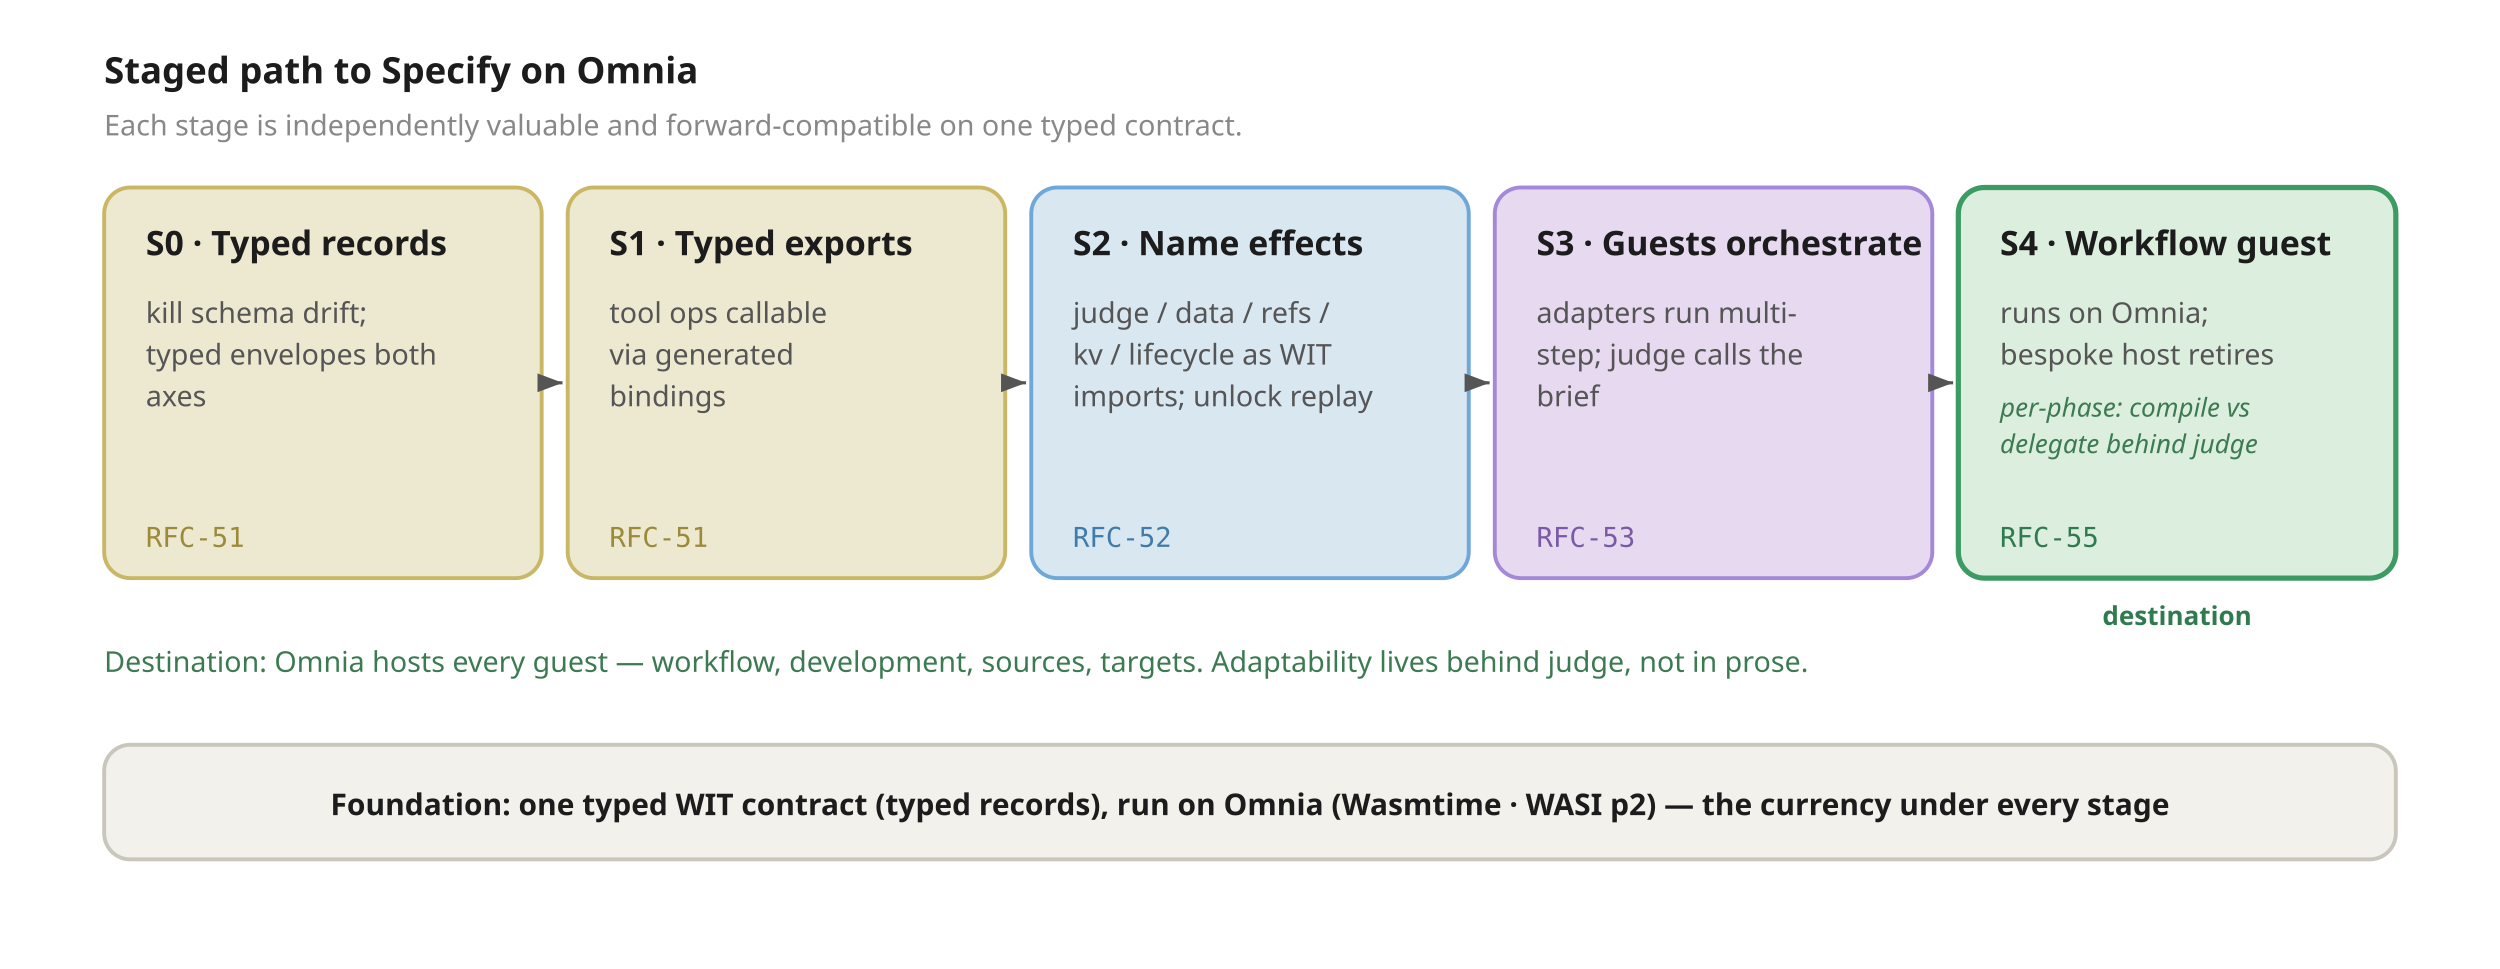
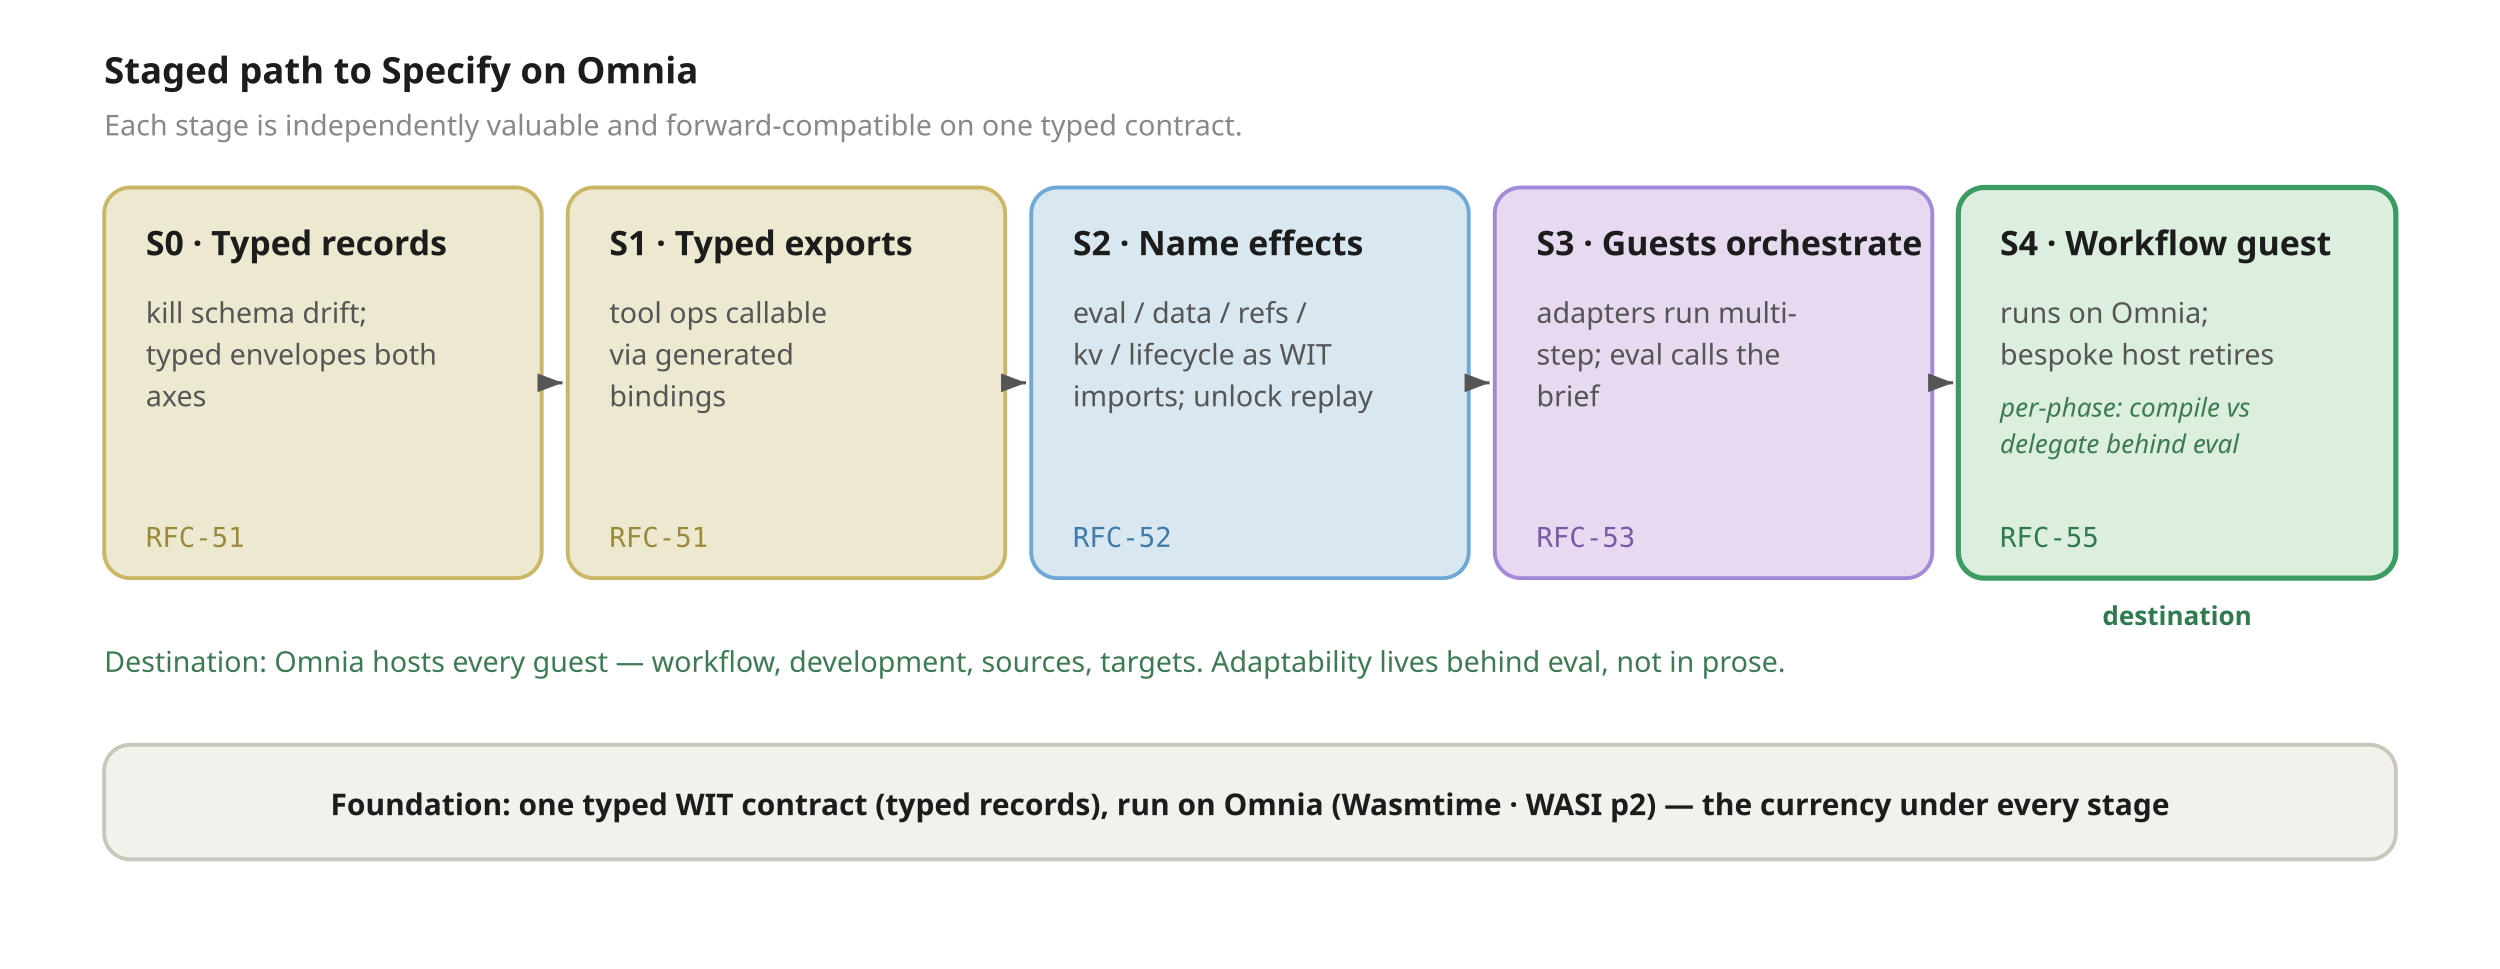
- <svg xmlns="http://www.w3.org/2000/svg" viewBox="0 0 960 372" role="img" aria-label="Staged path S0 through S4 toward Specify on Omnia, each stage mapped to an RFC and independently valuable on one typed contract; the destination is S4, where the workflow runs as a guest on Omnia and the bespoke host retires, with the per-phase compile-versus-delegate split kept behind the judge effect">
+ <svg xmlns="http://www.w3.org/2000/svg" viewBox="0 0 960 372" role="img" aria-label="Staged path S0 through S4 toward Specify on Omnia, each stage mapped to an RFC and independently valuable on one typed contract; the destination is S4, where the workflow runs as a guest on Omnia and the bespoke host retires, with the per-phase compile-versus-delegate split kept behind the eval effect">
  <defs>
    <marker id="rm-arr" markerWidth="10" markerHeight="10" refX="8" refY="3" orient="auto">
      <path d="M0,0 L0,6 L8,3 z" fill="#555" />
    </marker>
  </defs>
  <text x="40" y="32" font-family="ui-sans-serif, system-ui, sans-serif" font-size="14" font-weight="700" fill="#1c1c1c">Staged path to Specify on Omnia</text>
  <text x="40" y="52" font-family="ui-sans-serif, system-ui, sans-serif" font-size="11" fill="#888">Each stage is independently valuable and forward-compatible on one typed contract.</text>
  <rect x="40" y="72" width="168" height="150" rx="10" fill="#ede9d0" stroke="#c9b766" stroke-width="1.5" />
  <text x="56" y="98" font-family="ui-sans-serif, system-ui, sans-serif" font-size="13" font-weight="700" fill="#1c1c1c">S0 · Typed records</text>
  <text x="56" y="124" font-family="ui-sans-serif, system-ui, sans-serif" font-size="11" fill="#555">kill schema drift;</text>
  <text x="56" y="140" font-family="ui-sans-serif, system-ui, sans-serif" font-size="11" fill="#555">typed envelopes both</text>
  <text x="56" y="156" font-family="ui-sans-serif, system-ui, sans-serif" font-size="11" fill="#555">axes</text>
  <text x="56" y="210" font-family="ui-monospace, monospace" font-size="10.5" fill="#9a8a3a">RFC-51</text>
  <rect x="218" y="72" width="168" height="150" rx="10" fill="#ede9d0" stroke="#c9b766" stroke-width="1.5" />
  <text x="234" y="98" font-family="ui-sans-serif, system-ui, sans-serif" font-size="13" font-weight="700" fill="#1c1c1c">S1 · Typed exports</text>
  <text x="234" y="124" font-family="ui-sans-serif, system-ui, sans-serif" font-size="11" fill="#555">tool ops callable</text>
  <text x="234" y="140" font-family="ui-sans-serif, system-ui, sans-serif" font-size="11" fill="#555">via generated</text>
  <text x="234" y="156" font-family="ui-sans-serif, system-ui, sans-serif" font-size="11" fill="#555">bindings</text>
  <text x="234" y="210" font-family="ui-monospace, monospace" font-size="10.5" fill="#9a8a3a">RFC-51</text>
  <rect x="396" y="72" width="168" height="150" rx="10" fill="#d9e7f1" stroke="#6ea8d8" stroke-width="1.5" />
  <text x="412" y="98" font-family="ui-sans-serif, system-ui, sans-serif" font-size="13" font-weight="700" fill="#1c1c1c">S2 · Name effects</text>
-   <text x="412" y="124" font-family="ui-sans-serif, system-ui, sans-serif" font-size="11" fill="#555">judge / data / refs /</text>
+   <text x="412" y="124" font-family="ui-sans-serif, system-ui, sans-serif" font-size="11" fill="#555">eval / data / refs /</text>
  <text x="412" y="140" font-family="ui-sans-serif, system-ui, sans-serif" font-size="11" fill="#555">kv / lifecycle as WIT</text>
  <text x="412" y="156" font-family="ui-sans-serif, system-ui, sans-serif" font-size="11" fill="#555">imports; unlock replay</text>
  <text x="412" y="210" font-family="ui-monospace, monospace" font-size="10.5" fill="#3f7bab">RFC-52</text>
  <rect x="574" y="72" width="168" height="150" rx="10" fill="#e6d9f0" stroke="#a489d8" stroke-width="1.5" />
  <text x="590" y="98" font-family="ui-sans-serif, system-ui, sans-serif" font-size="13" font-weight="700" fill="#1c1c1c">S3 · Guests orchestrate</text>
  <text x="590" y="124" font-family="ui-sans-serif, system-ui, sans-serif" font-size="11" fill="#555">adapters run multi-</text>
-   <text x="590" y="140" font-family="ui-sans-serif, system-ui, sans-serif" font-size="11" fill="#555">step; judge calls the</text>
+   <text x="590" y="140" font-family="ui-sans-serif, system-ui, sans-serif" font-size="11" fill="#555">step; eval calls the</text>
  <text x="590" y="156" font-family="ui-sans-serif, system-ui, sans-serif" font-size="11" fill="#555">brief</text>
  <text x="590" y="210" font-family="ui-monospace, monospace" font-size="10.5" fill="#7a5aa6">RFC-53</text>
  <rect x="752" y="72" width="168" height="150" rx="10" fill="#dceede" stroke="#3c9a63" stroke-width="2" />
  <text x="768" y="98" font-family="ui-sans-serif, system-ui, sans-serif" font-size="13" font-weight="700" fill="#1c1c1c">S4 · Workflow guest</text>
  <text x="768" y="124" font-family="ui-sans-serif, system-ui, sans-serif" font-size="11" fill="#555">runs on Omnia;</text>
  <text x="768" y="140" font-family="ui-sans-serif, system-ui, sans-serif" font-size="11" fill="#555">bespoke host retires</text>
  <text x="768" y="160" font-family="ui-sans-serif, system-ui, sans-serif" font-size="10" font-style="italic" fill="#3c7a52">per-phase: compile vs</text>
-   <text x="768" y="174" font-family="ui-sans-serif, system-ui, sans-serif" font-size="10" font-style="italic" fill="#3c7a52">delegate behind judge</text>
+   <text x="768" y="174" font-family="ui-sans-serif, system-ui, sans-serif" font-size="10" font-style="italic" fill="#3c7a52">delegate behind eval</text>
  <text x="768" y="210" font-family="ui-monospace, monospace" font-size="10.5" fill="#2f7a4e">RFC-55</text>
  <path d="M208 147 L216 147" stroke="#555" stroke-width="1.2" fill="none" marker-end="url(#rm-arr)" />
  <path d="M386 147 L394 147" stroke="#555" stroke-width="1.2" fill="none" marker-end="url(#rm-arr)" />
  <path d="M564 147 L572 147" stroke="#555" stroke-width="1.2" fill="none" marker-end="url(#rm-arr)" />
  <path d="M742 147 L750 147" stroke="#555" stroke-width="1.2" fill="none" marker-end="url(#rm-arr)" />
  <text x="836" y="240" text-anchor="middle" font-family="ui-sans-serif, system-ui, sans-serif" font-size="10" font-weight="600" fill="#2f7a4e">destination</text>
-   <text x="40" y="258" font-family="ui-sans-serif, system-ui, sans-serif" font-size="11" fill="#3c7a52">Destination: Omnia hosts every guest — workflow, development, sources, targets. Adaptability lives behind judge, not in prose.</text>
+   <text x="40" y="258" font-family="ui-sans-serif, system-ui, sans-serif" font-size="11" fill="#3c7a52">Destination: Omnia hosts every guest — workflow, development, sources, targets. Adaptability lives behind eval, not in prose.</text>
  <rect x="40" y="286" width="880" height="44" rx="10" fill="#f2f1ec" stroke="#c9c6bc" stroke-width="1.5" />
  <text x="480" y="313" text-anchor="middle" font-family="ui-sans-serif, system-ui, sans-serif" font-size="11.5" font-weight="600" fill="#1c1c1c">Foundation: one typed WIT contract (typed records), run on Omnia (Wasmtime · WASI p2) — the currency under every stage</text>
</svg>
